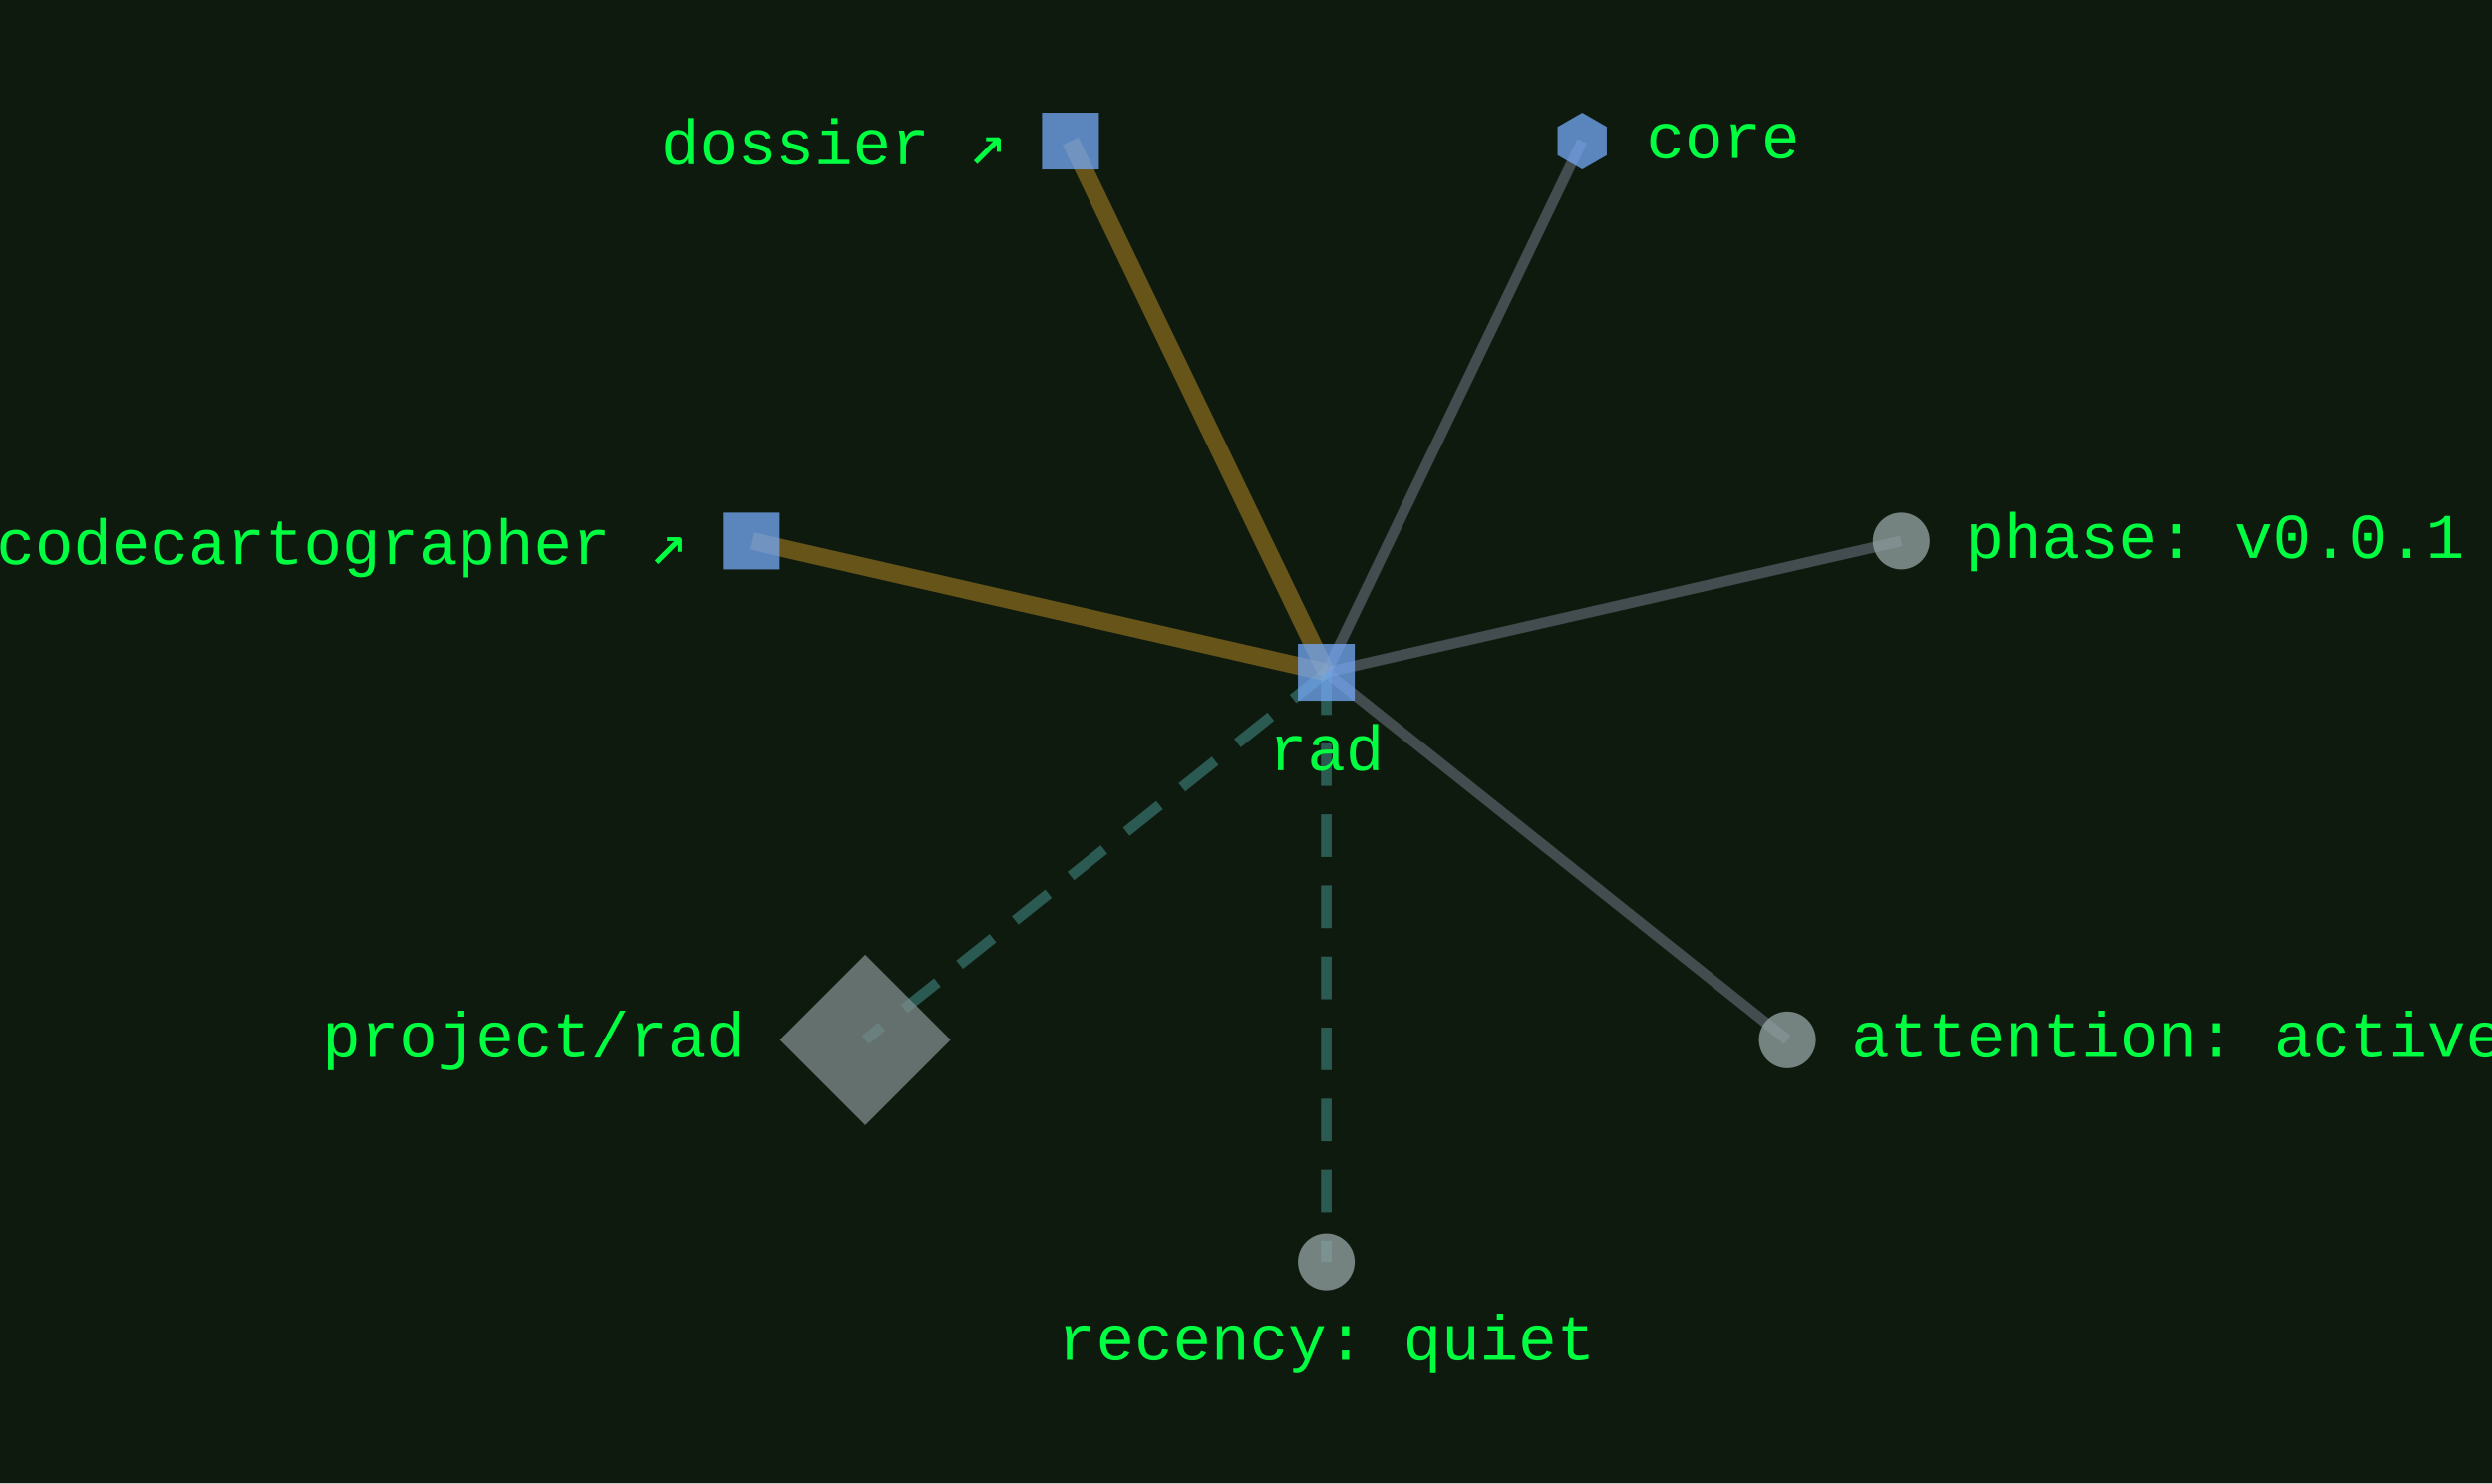
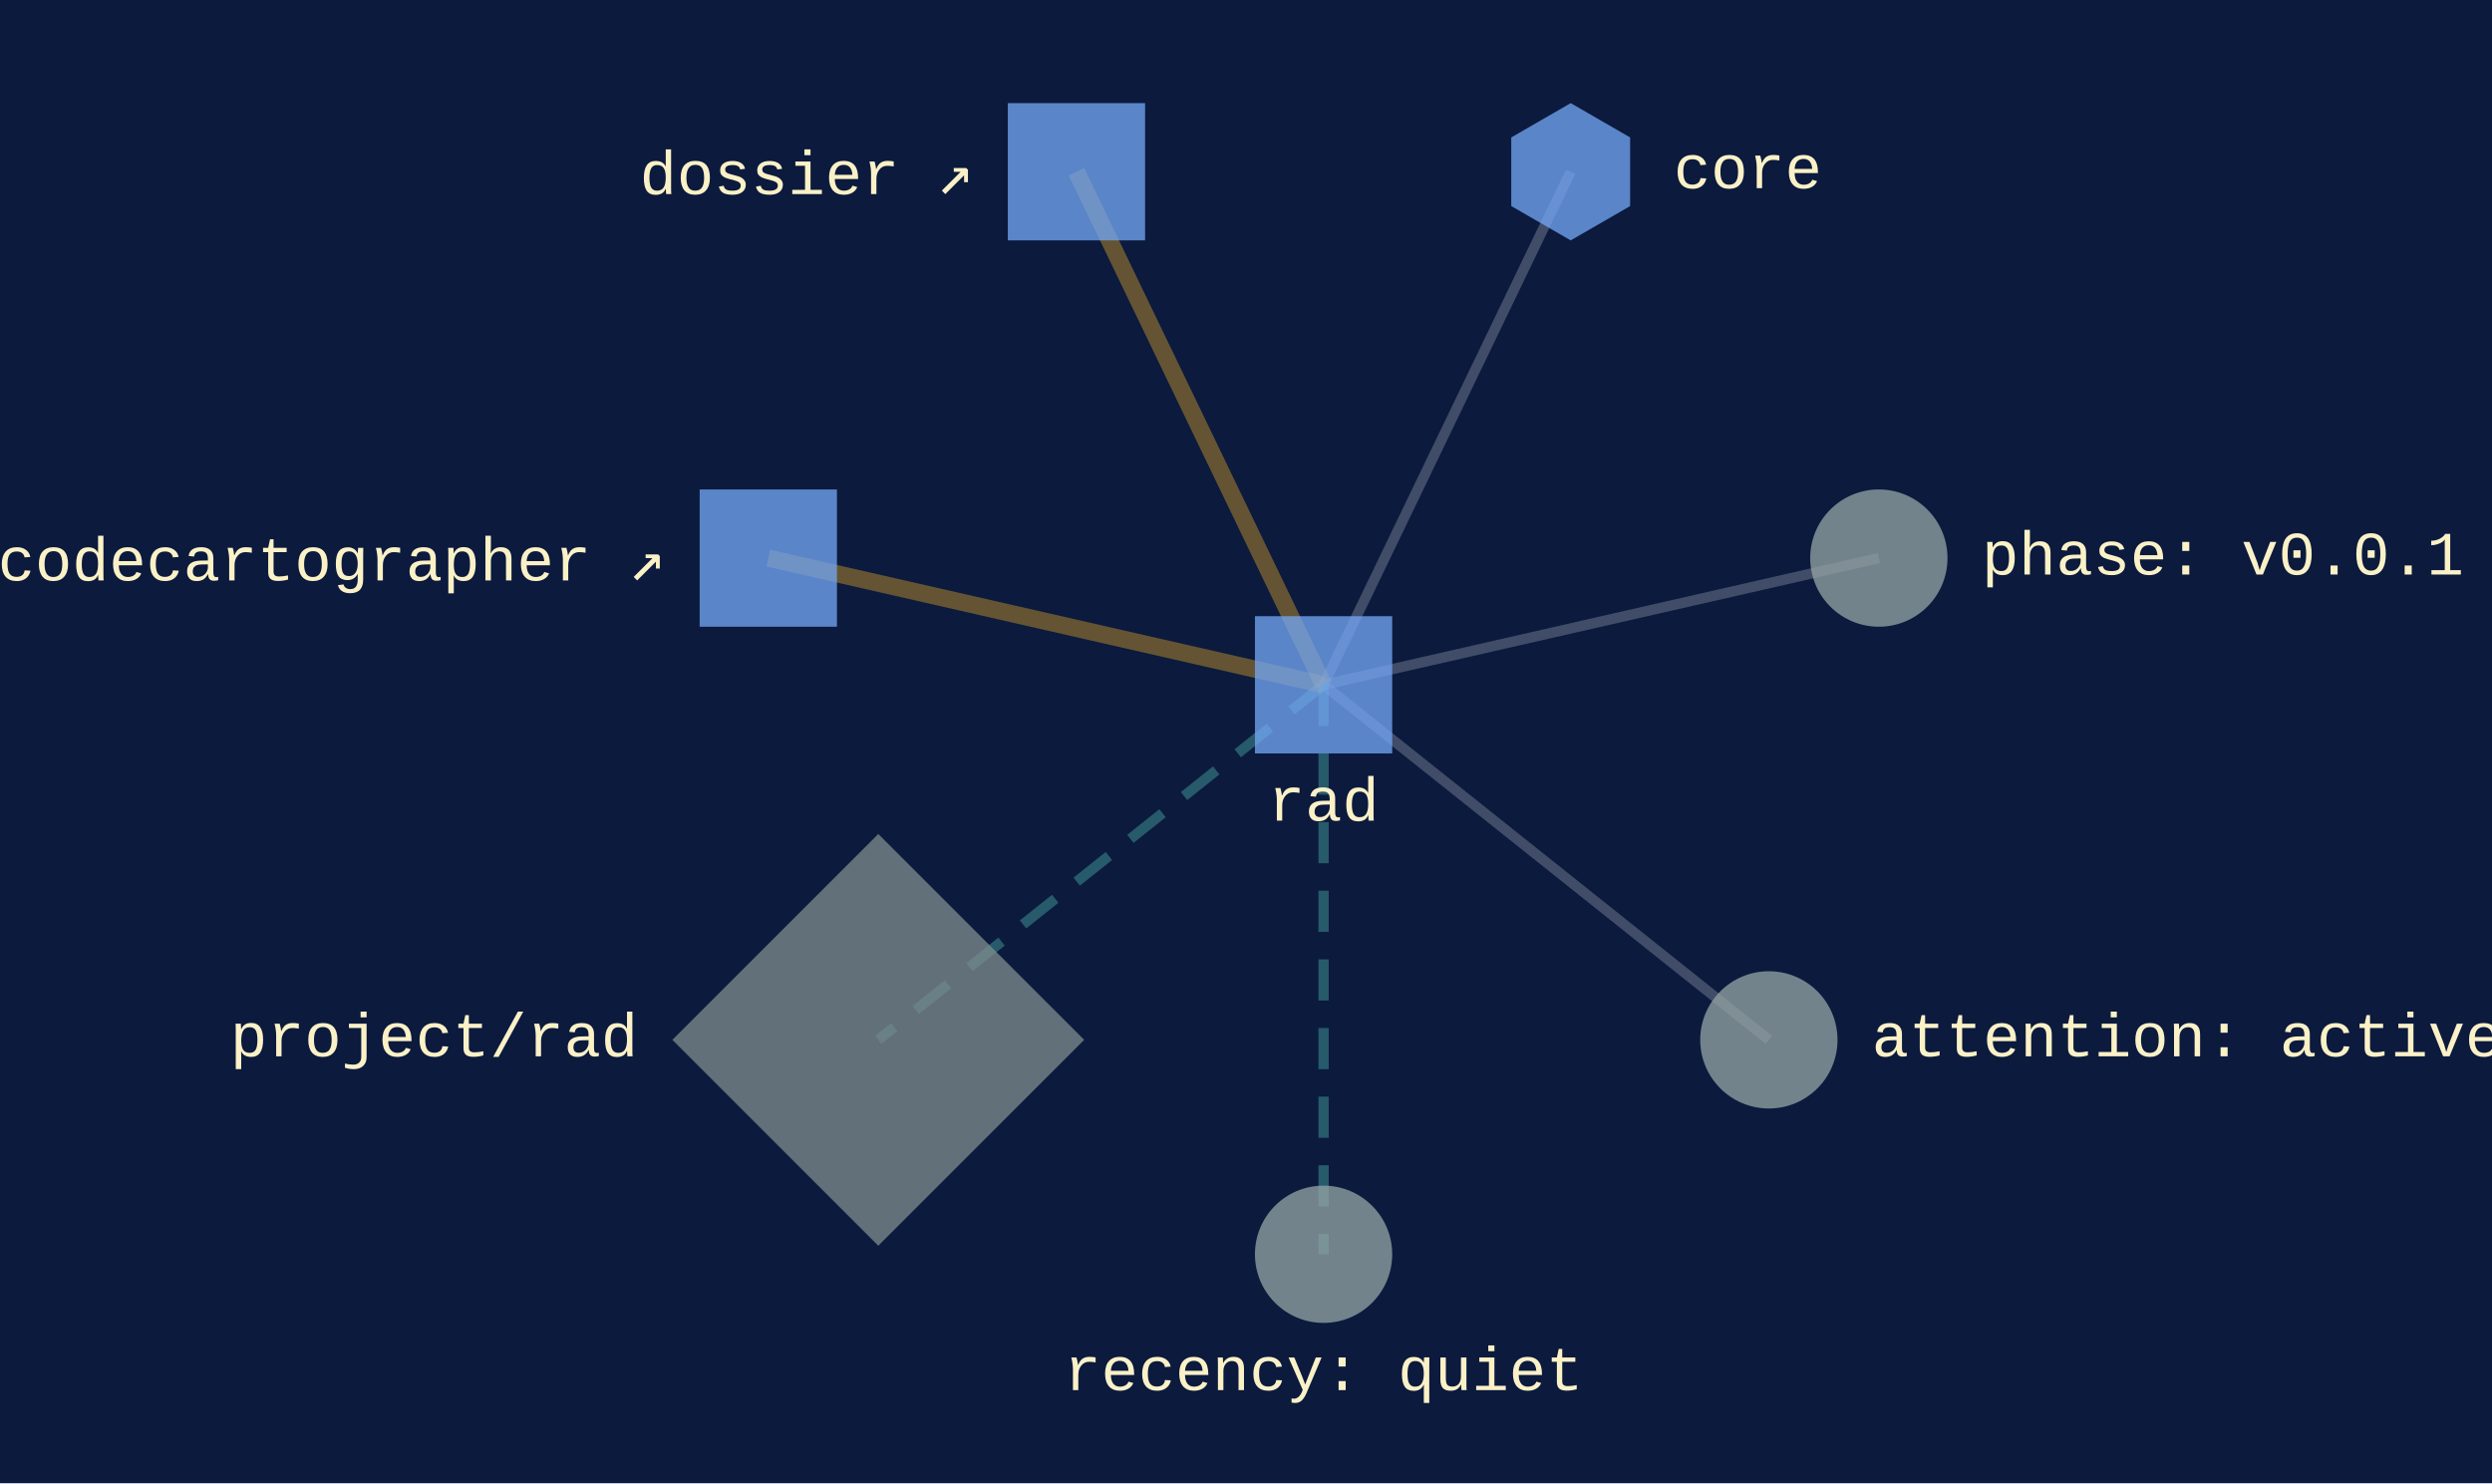
- <svg xmlns="http://www.w3.org/2000/svg" width="1396" height="831" viewBox="0 0 1396 831" style="fill:rgb(0, 0, 0);fill-opacity:1;stroke:none;stroke-width:1px;stroke-opacity:1;stroke-dasharray:none;font-family:Consolas, Monaco, &quot;Courier New&quot;, monospace;font-size:16px;font-weight:400;text-anchor:start;visibility:visible">
-   <rect width="100%" height="100%" fill="rgb(15, 26, 15)" />
-   <g transform="translate(742.9986,376.6594) scale(3.98133)">
+ <svg xmlns="http://www.w3.org/2000/svg" width="1396" height="831" viewBox="0 0 1396 831" data-drawn="true" style="fill:rgb(0, 0, 0);fill-opacity:1;stroke:none;stroke-width:1px;stroke-opacity:1;stroke-dasharray:none;font-family:Consolas, Monaco, &quot;Courier New&quot;, monospace;font-size:16px;font-weight:400;text-anchor:start;visibility:visible">
+   <rect width="100%" height="100%" fill="rgb(11, 26, 61)" />
+   <g transform="translate(741.4554,383.6859) scale(3.845375)">
    <g class="compound-backgrounds" />
    <g class="links">
      <line class="stream-edge" data-from="repo::rad" data-to="family::core" data-style="solid" x1="0" y1="0" x2="36" y2="-74.755" stroke="#8a93a6" stroke-opacity="0.42" stroke-width="1.5" opacity="1" style="stroke:rgb(138, 147, 166);stroke-width:1.5px;stroke-opacity:0.42" />
      <line class="stream-edge" data-from="repo::rad" data-to="phase::v0.0.1" data-style="solid" x1="0" y1="0" x2="80.891" y2="-18.463" stroke="#8a93a6" stroke-opacity="0.42" stroke-width="1.5" opacity="1" style="stroke:rgb(138, 147, 166);stroke-width:1.5px;stroke-opacity:0.42" />
      <line class="stream-edge" data-from="repo::rad" data-to="attention::active" data-style="solid" x1="0" y1="0" x2="64.87" y2="51.732" stroke="#8a93a6" stroke-opacity="0.42" stroke-width="1.5" opacity="1" style="stroke:rgb(138, 147, 166);stroke-width:1.5px;stroke-opacity:0.42" />
      <line class="stream-edge" data-from="repo::rad" data-to="recency::quiet" data-style="dashed" x1="0" y1="0" x2="5.0805412596206495e-15" y2="82.972" stroke="#4fb3ad" stroke-opacity="0.42" stroke-width="1.5" opacity="1" stroke-dasharray="6,4" style="stroke:rgb(79, 179, 173);stroke-width:1.5px;stroke-opacity:0.42;stroke-dasharray:6px, 4px" />
      <line class="stream-edge" data-from="repo::rad" data-to="branch::project/rad" data-style="dashed" x1="0" y1="0" x2="-64.87" y2="51.732" stroke="#4fb3ad" stroke-opacity="0.42" stroke-width="1.5" opacity="1" stroke-dasharray="6,4" style="stroke:rgb(79, 179, 173);stroke-width:1.5px;stroke-opacity:0.42;stroke-dasharray:6px, 4px" />
      <line class="stream-edge" data-from="repo::codecartographer" data-to="repo::rad" data-style="solid" x1="-80.891" y1="-18.463" x2="0" y2="0" stroke="#e0a526" stroke-opacity="0.42" stroke-width="2.5" opacity="1" style="stroke:rgb(224, 165, 38);stroke-width:2.5px;stroke-opacity:0.42" />
      <line class="stream-edge" data-from="repo::dossier" data-to="repo::rad" data-style="solid" x1="-36" y1="-74.755" x2="0" y2="0" stroke="#e0a526" stroke-opacity="0.42" stroke-width="2.5" opacity="1" style="stroke:rgb(224, 165, 38);stroke-width:2.5px;stroke-opacity:0.42" />
    </g>
    <g class="nodes">
      <g class="graph-node" data-node-id="repo::rad" transform="scale(1,1)" opacity="1">
-         <path d="M -4 -4 L 4 -4 L 4 4 L -4 4 Z" fill="#74a8f6" data-base-fill="#74a8f6" fill-opacity="0.75" stroke="#fff" stroke-width="0" style="fill:rgb(116, 168, 246);fill-opacity:0.75;stroke:rgb(255, 255, 255);stroke-width:0px" />
+         <path d="M -10 -10 L 10 -10 L 10 10 L -10 10 Z" fill="#74a8f6" data-base-fill="#74a8f6" fill-opacity="0.75" stroke="#fff" stroke-width="0" style="fill:rgb(116, 168, 246);fill-opacity:0.75;stroke:rgb(255, 255, 255);stroke-width:0px" />
      </g>
      <g class="graph-node" data-node-id="family::core" transform="translate(36, -74.75477) scale(1,1)" opacity="1">
-         <path d="M 0 -4 L 3.464 -2 L 3.464 2 L 0 4 L -3.464 2 L -3.464 -2 Z" fill="#74a8f6" data-base-fill="#74a8f6" fill-opacity="0.75" stroke="#fff" stroke-width="0" style="fill:rgb(116, 168, 246);fill-opacity:0.75;stroke:rgb(255, 255, 255);stroke-width:0px" />
+         <path d="M 0 -10 L 8.66 -5 L 8.66 5 L 0 10 L -8.66 5 L -8.66 -5 Z" fill="#74a8f6" data-base-fill="#74a8f6" fill-opacity="0.75" stroke="#fff" stroke-width="0" style="fill:rgb(116, 168, 246);fill-opacity:0.75;stroke:rgb(255, 255, 255);stroke-width:0px" />
      </g>
      <g class="graph-node" data-node-id="phase::v0.0.1" transform="translate(80.89127, -18.4629) scale(1,1)" opacity="1">
-         <path d="M 4 0 A 4 4 0 1 1 -4 0 A 4 4 0 1 1 4 0 Z" fill="#95a5a6" data-base-fill="#95a5a6" fill-opacity="0.75" stroke="#fff" stroke-width="0" style="fill:rgb(149, 165, 166);fill-opacity:0.75;stroke:rgb(255, 255, 255);stroke-width:0px" />
+         <path d="M 10 0 A 10 10 0 1 1 -10 0 A 10 10 0 1 1 10 0 Z" fill="#95a5a6" data-base-fill="#95a5a6" fill-opacity="0.75" stroke="#fff" stroke-width="0" style="fill:rgb(149, 165, 166);fill-opacity:0.75;stroke:rgb(255, 255, 255);stroke-width:0px" />
      </g>
      <g class="graph-node" data-node-id="attention::active" transform="translate(64.86976, 51.73191) scale(1,1)" opacity="1">
-         <path d="M 4 0 A 4 4 0 1 1 -4 0 A 4 4 0 1 1 4 0 Z" fill="#95a5a6" data-base-fill="#95a5a6" fill-opacity="0.75" stroke="#fff" stroke-width="0" style="fill:rgb(149, 165, 166);fill-opacity:0.75;stroke:rgb(255, 255, 255);stroke-width:0px" />
+         <path d="M 10 0 A 10 10 0 1 1 -10 0 A 10 10 0 1 1 10 0 Z" fill="#95a5a6" data-base-fill="#95a5a6" fill-opacity="0.75" stroke="#fff" stroke-width="0" style="fill:rgb(149, 165, 166);fill-opacity:0.75;stroke:rgb(255, 255, 255);stroke-width:0px" />
      </g>
      <g class="graph-node" data-node-id="recency::quiet" transform="translate(5.080541310597446e-15, 82.97153) scale(1,1)" opacity="1">
-         <path d="M 4 0 A 4 4 0 1 1 -4 0 A 4 4 0 1 1 4 0 Z" fill="#95a5a6" data-base-fill="#95a5a6" fill-opacity="0.75" stroke="#fff" stroke-width="0" style="fill:rgb(149, 165, 166);fill-opacity:0.75;stroke:rgb(255, 255, 255);stroke-width:0px" />
+         <path d="M 10 0 A 10 10 0 1 1 -10 0 A 10 10 0 1 1 10 0 Z" fill="#95a5a6" data-base-fill="#95a5a6" fill-opacity="0.75" stroke="#fff" stroke-width="0" style="fill:rgb(149, 165, 166);fill-opacity:0.75;stroke:rgb(255, 255, 255);stroke-width:0px" />
      </g>
      <g class="graph-node" data-node-id="branch::project/rad" transform="translate(-64.86976, 51.73191) scale(1,1)" opacity="1">
-         <path d="M 0 -12 L 12 0 L 0 12 L -12 0 Z" fill="#7f8c8d" data-base-fill="#7f8c8d" fill-opacity="0.75" stroke="#fff" stroke-width="0" style="fill:rgb(127, 140, 141);fill-opacity:0.75;stroke:rgb(255, 255, 255);stroke-width:0px" />
+         <path d="M 0 -30 L 30 0 L 0 30 L -30 0 Z" fill="#7f8c8d" data-base-fill="#7f8c8d" fill-opacity="0.75" stroke="#fff" stroke-width="0" style="fill:rgb(127, 140, 141);fill-opacity:0.75;stroke:rgb(255, 255, 255);stroke-width:0px" />
      </g>
      <g class="graph-node" data-node-id="repo::codecartographer" transform="translate(-80.89127, -18.4629) scale(1,1)" opacity="1">
-         <path d="M -4 -4 L 4 -4 L 4 4 L -4 4 Z" fill="#74a8f6" data-base-fill="#74a8f6" fill-opacity="0.75" stroke="#fff" stroke-width="0" style="fill:rgb(116, 168, 246);fill-opacity:0.75;stroke:rgb(255, 255, 255);stroke-width:0px" />
+         <path d="M -10 -10 L 10 -10 L 10 10 L -10 10 Z" fill="#74a8f6" data-base-fill="#74a8f6" fill-opacity="0.75" stroke="#fff" stroke-width="0" style="fill:rgb(116, 168, 246);fill-opacity:0.75;stroke:rgb(255, 255, 255);stroke-width:0px" />
      </g>
      <g class="graph-node" data-node-id="repo::dossier" transform="translate(-36, -74.75477) scale(1,1)" opacity="1">
-         <path d="M -4 -4 L 4 -4 L 4 4 L -4 4 Z" fill="#74a8f6" data-base-fill="#74a8f6" fill-opacity="0.75" stroke="#fff" stroke-width="0" style="fill:rgb(116, 168, 246);fill-opacity:0.75;stroke:rgb(255, 255, 255);stroke-width:0px" />
+         <path d="M -10 -10 L 10 -10 L 10 10 L -10 10 Z" fill="#74a8f6" data-base-fill="#74a8f6" fill-opacity="0.75" stroke="#fff" stroke-width="0" style="fill:rgb(116, 168, 246);fill-opacity:0.75;stroke:rgb(255, 255, 255);stroke-width:0px" />
      </g>
    </g>
    <g class="labels">
-       <text data-node-id="repo::rad" font-size="9" fill="#00ff41" x="0" y="9" text-anchor="middle" dominant-baseline="hanging" opacity="1" style="fill:rgb(0, 255, 65);font-size:9px;text-anchor:middle;display:block;dominant-baseline:hanging" visibility="visible">rad</text>
-       <text data-node-id="family::core" font-size="9" fill="#00ff41" x="45" y="-74.755" text-anchor="start" dominant-baseline="central" opacity="1" style="fill:rgb(0, 255, 65);font-size:9px;display:block;dominant-baseline:central" visibility="visible">core</text>
-       <text data-node-id="phase::v0.0.1" font-size="9" fill="#00ff41" x="89.891" y="-18.463" text-anchor="start" dominant-baseline="central" opacity="1" style="fill:rgb(0, 255, 65);font-size:9px;display:block;dominant-baseline:central" visibility="visible">phase: v0.0.1</text>
-       <text data-node-id="attention::active" font-size="9" fill="#00ff41" x="73.87" y="51.732" text-anchor="start" dominant-baseline="central" opacity="1" style="fill:rgb(0, 255, 65);font-size:9px;display:block;dominant-baseline:central" visibility="visible">attention: active</text>
-       <text data-node-id="recency::quiet" font-size="9" fill="#00ff41" x="5.0805412596206495e-15" y="91.972" text-anchor="middle" dominant-baseline="hanging" opacity="1" style="fill:rgb(0, 255, 65);font-size:9px;text-anchor:middle;display:block;dominant-baseline:hanging" visibility="visible">recency: quiet</text>
-       <text data-node-id="branch::project/rad" font-size="9" fill="#00ff41" x="-81.87" y="51.732" text-anchor="end" dominant-baseline="central" opacity="1" style="fill:rgb(0, 255, 65);font-size:9px;text-anchor:end;display:block;dominant-baseline:central" visibility="visible">project/rad</text>
-       <text data-node-id="repo::codecartographer" font-size="9" fill="#00ff41" x="-89.891" y="-18.463" text-anchor="end" dominant-baseline="central" opacity="1" style="fill:rgb(0, 255, 65);font-size:9px;text-anchor:end;display:block;dominant-baseline:central" visibility="visible">codecartographer ↗</text>
-       <text data-node-id="repo::dossier" font-size="9" fill="#00ff41" x="-45" y="-74.755" text-anchor="end" dominant-baseline="central" opacity="1" style="fill:rgb(0, 255, 65);font-size:9px;text-anchor:end;display:block;dominant-baseline:central" visibility="visible">dossier ↗</text>
+       <text data-node-id="repo::rad" font-size="9" fill="#fbf1c7" x="0" y="15" text-anchor="middle" dominant-baseline="hanging" opacity="1" style="fill:rgb(251, 241, 199);font-size:9px;text-anchor:middle;display:block;dominant-baseline:hanging" visibility="visible">rad</text>
+       <text data-node-id="family::core" font-size="9" fill="#fbf1c7" x="51" y="-74.755" text-anchor="start" dominant-baseline="central" opacity="1" style="fill:rgb(251, 241, 199);font-size:9px;display:block;dominant-baseline:central" visibility="visible">core</text>
+       <text data-node-id="phase::v0.0.1" font-size="9" fill="#fbf1c7" x="95.891" y="-18.463" text-anchor="start" dominant-baseline="central" opacity="1" style="fill:rgb(251, 241, 199);font-size:9px;display:block;dominant-baseline:central" visibility="visible">phase: v0.0.1</text>
+       <text data-node-id="attention::active" font-size="9" fill="#fbf1c7" x="79.87" y="51.732" text-anchor="start" dominant-baseline="central" opacity="1" style="fill:rgb(251, 241, 199);font-size:9px;display:block;dominant-baseline:central" visibility="visible">attention: active</text>
+       <text data-node-id="recency::quiet" font-size="9" fill="#fbf1c7" x="5.0805412596206495e-15" y="97.972" text-anchor="middle" dominant-baseline="hanging" opacity="1" style="fill:rgb(251, 241, 199);font-size:9px;text-anchor:middle;display:block;dominant-baseline:hanging" visibility="visible">recency: quiet</text>
+       <text data-node-id="branch::project/rad" font-size="9" fill="#fbf1c7" x="-99.87" y="51.732" text-anchor="end" dominant-baseline="central" opacity="1" style="fill:rgb(251, 241, 199);font-size:9px;text-anchor:end;display:block;dominant-baseline:central" visibility="visible">project/rad</text>
+       <text data-node-id="repo::codecartographer" font-size="9" fill="#fbf1c7" x="-95.891" y="-18.463" text-anchor="end" dominant-baseline="central" opacity="1" style="fill:rgb(251, 241, 199);font-size:9px;text-anchor:end;display:block;dominant-baseline:central" visibility="visible">codecartographer ↗</text>
+       <text data-node-id="repo::dossier" font-size="9" fill="#fbf1c7" x="-51" y="-74.755" text-anchor="end" dominant-baseline="central" opacity="1" style="fill:rgb(251, 241, 199);font-size:9px;text-anchor:end;display:block;dominant-baseline:central" visibility="visible">dossier ↗</text>
    </g>
  </g>
  <g class="rad-layer" pointer-events="none" />
</svg>
